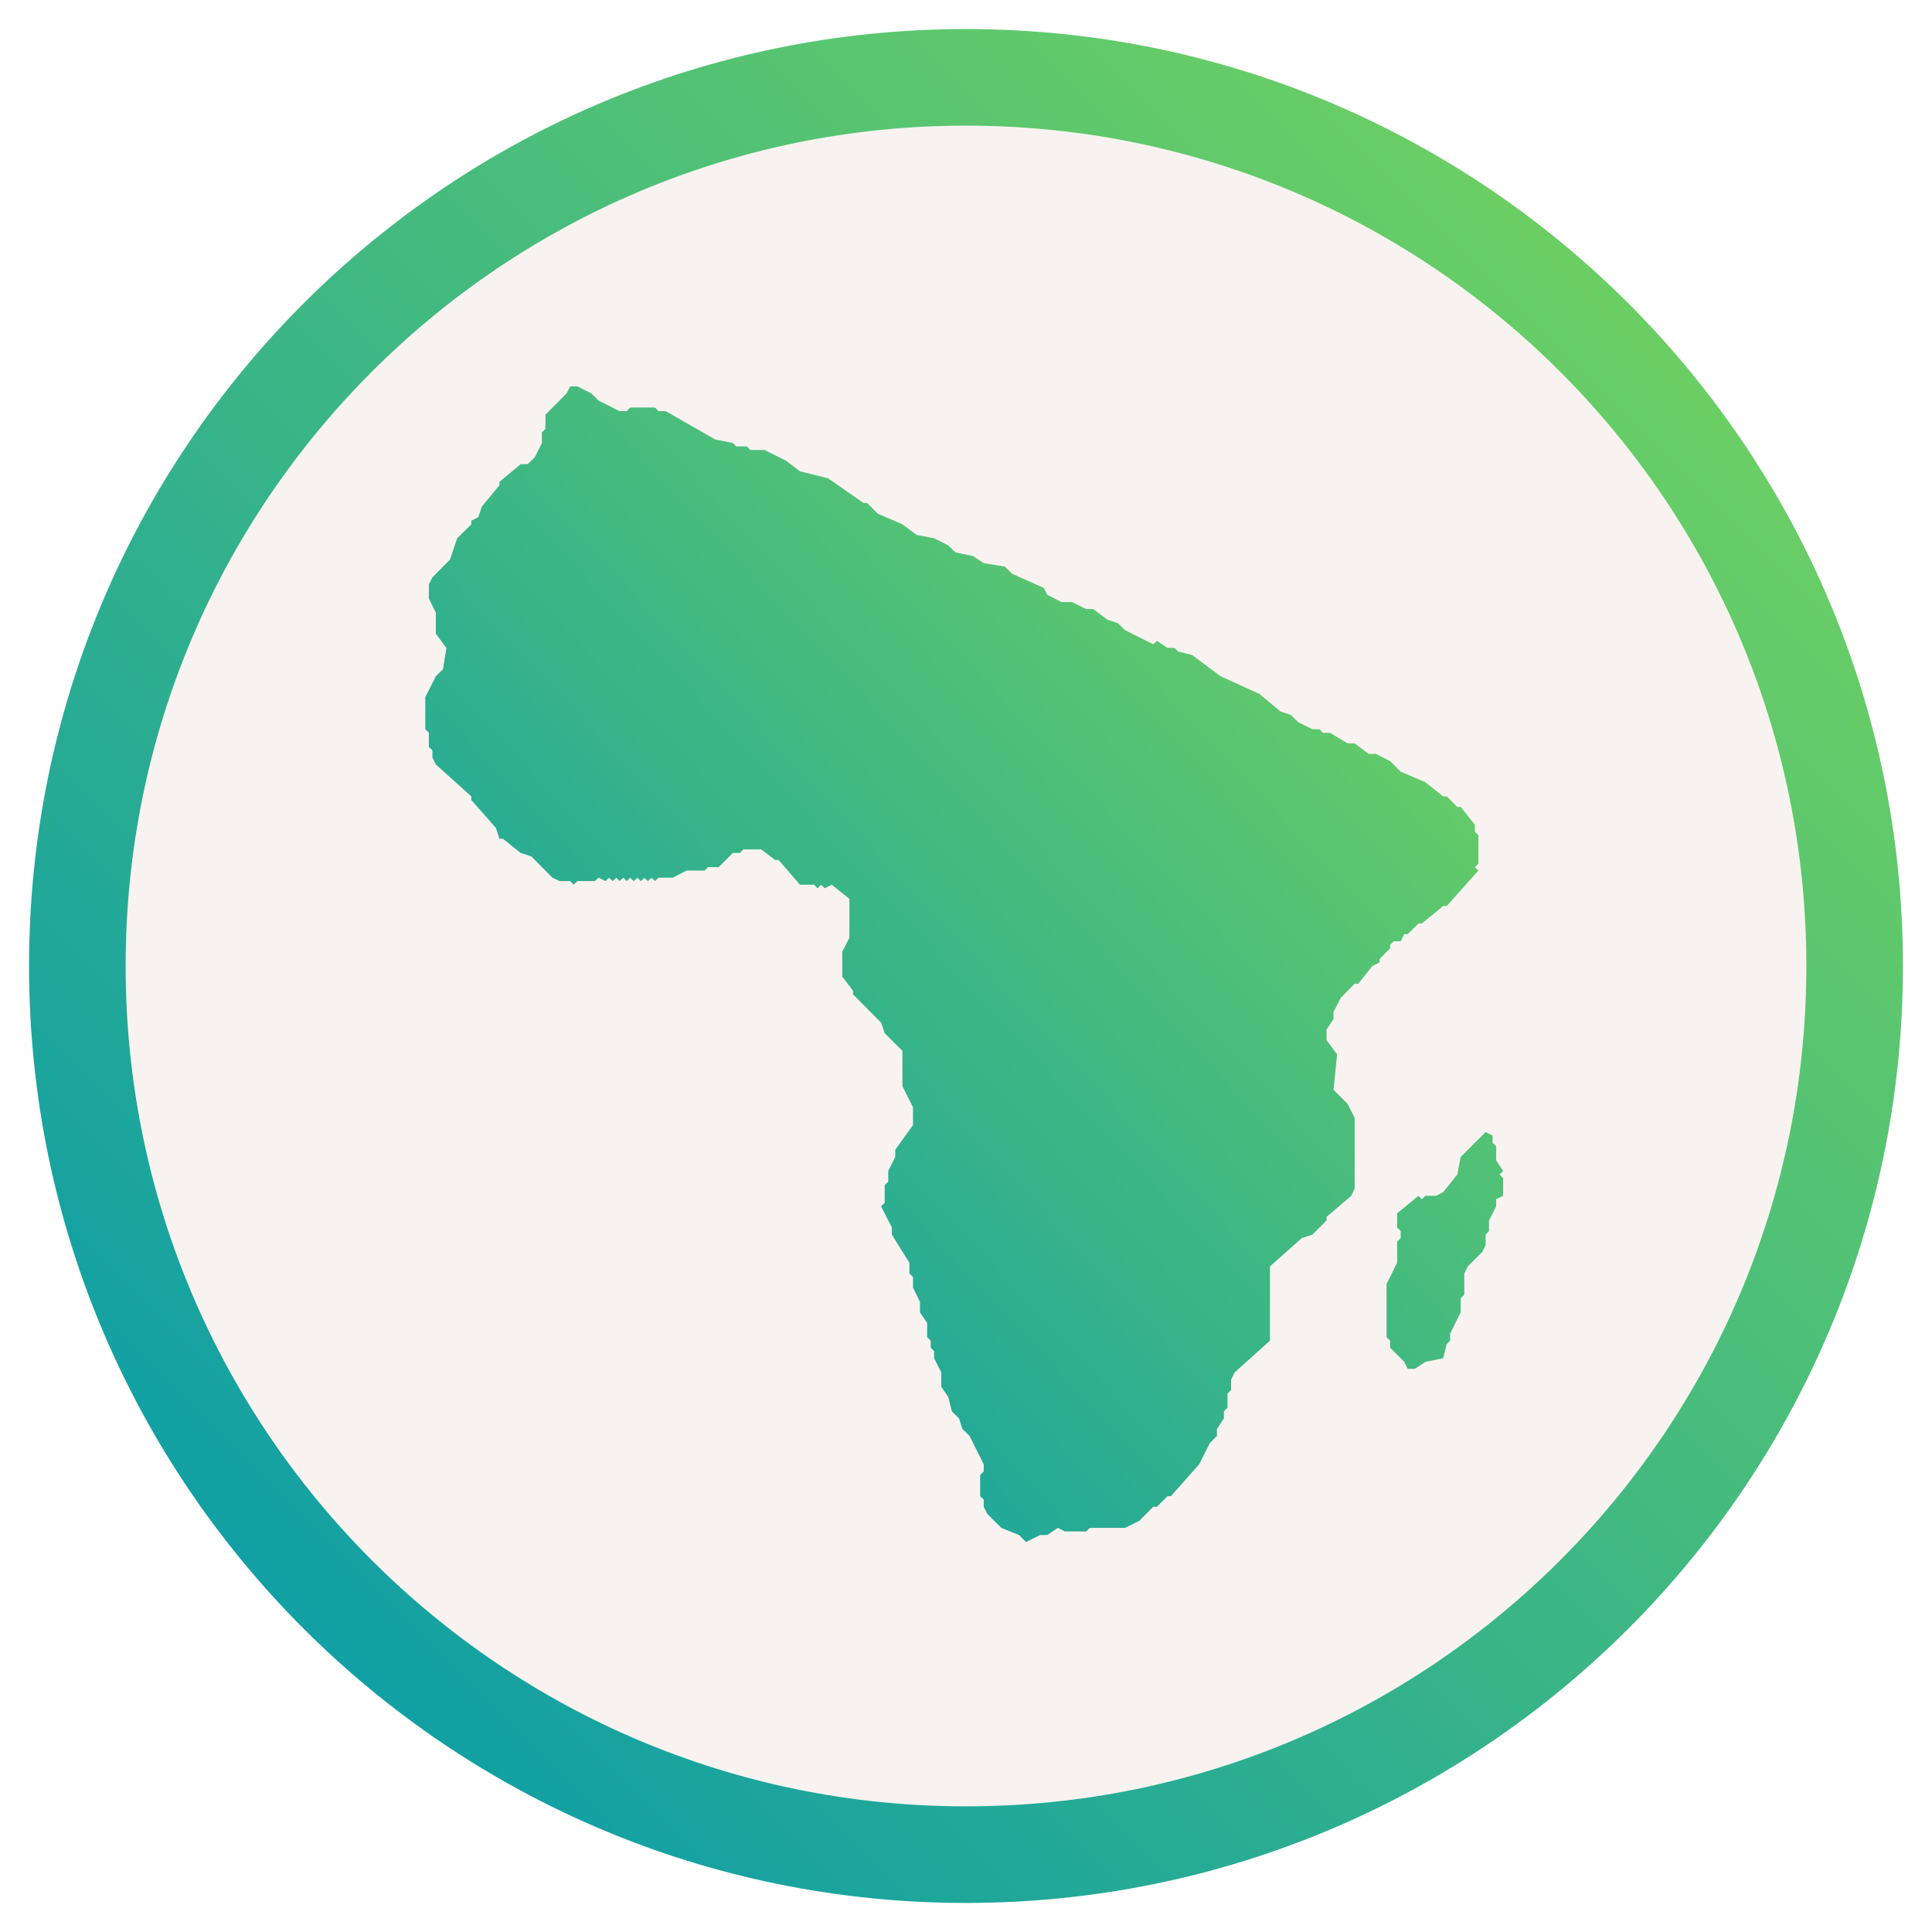
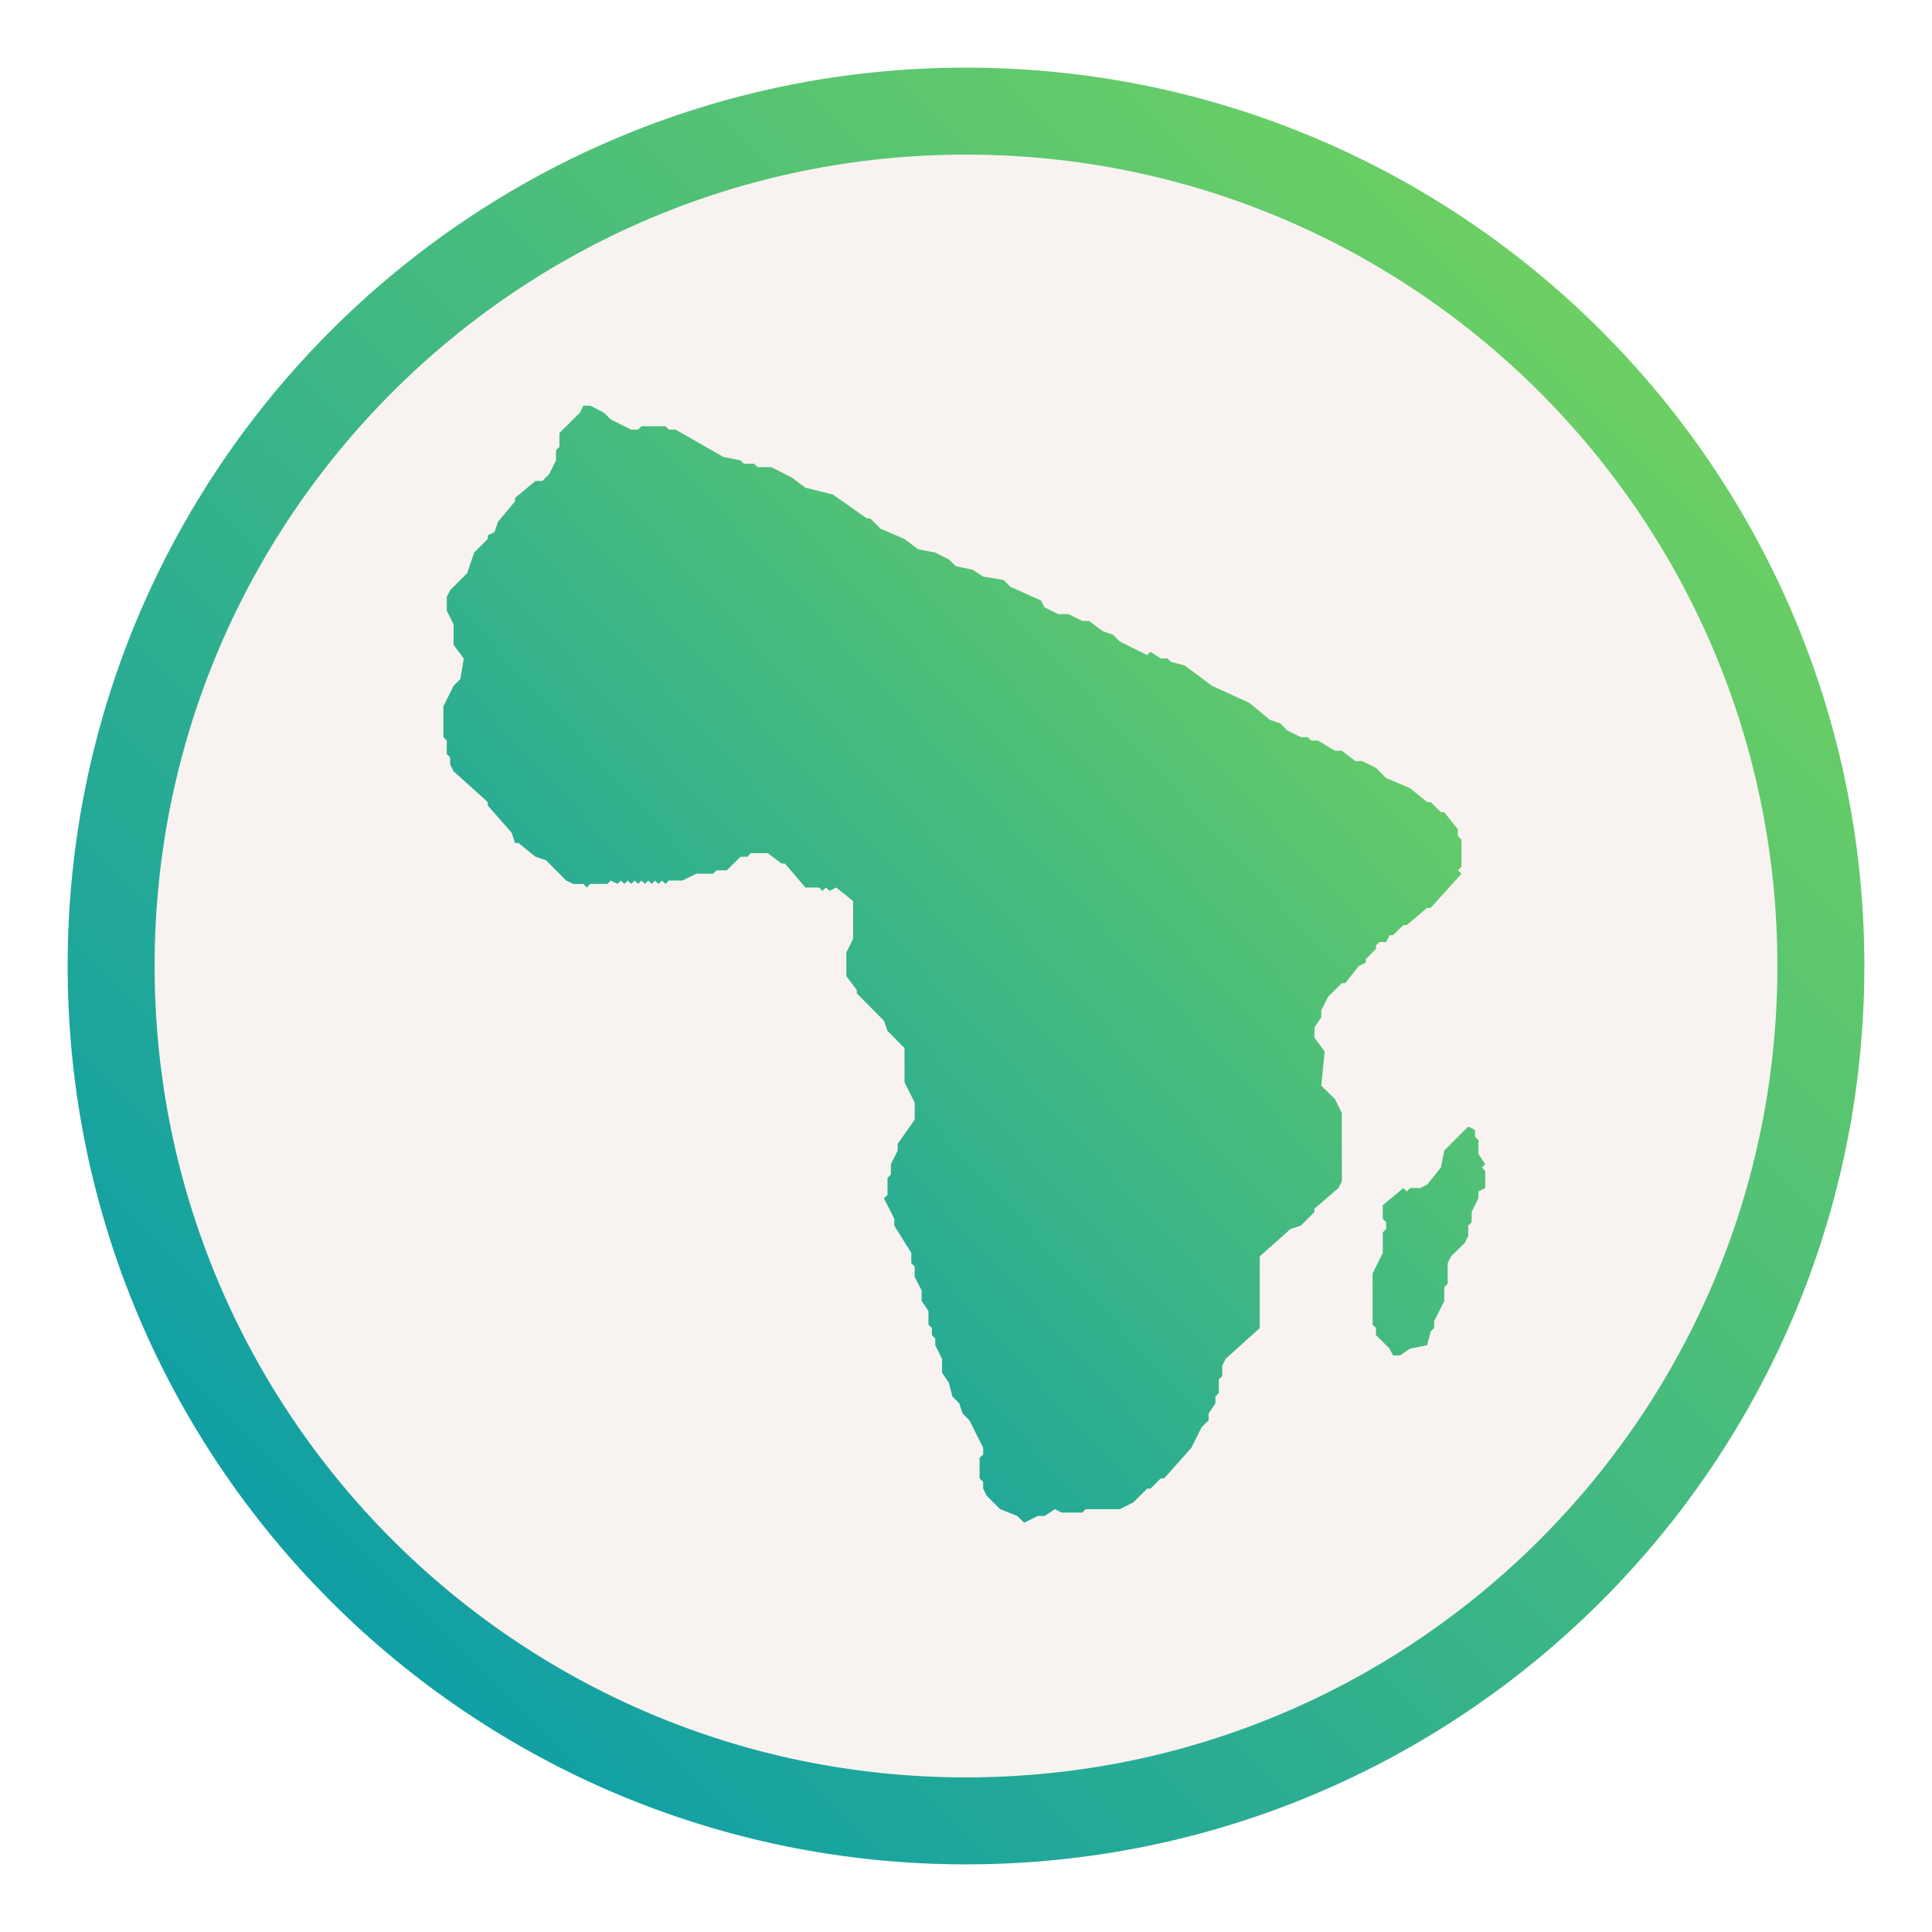
<svg xmlns="http://www.w3.org/2000/svg" viewBox="0 0 1024 1024" width="1024" height="1024">
  <defs>
    <linearGradient id="vg" x1="0" y1="1" x2="1" y2="0">
      <stop offset="0" stop-color="#0197B0" />
      <stop offset="1" stop-color="#7BD758" />
    </linearGradient>
  </defs>
-   <circle cx="512" cy="512" r="445.4" fill="#F8F3F0" />
-   <circle cx="512" cy="512" r="471.0" fill="none" stroke="url(#vg)" stroke-width="51.2" />
-   <path fill="url(#vg)" fill-rule="evenodd" d="M 787.4 600.0 L 774.2 613.2 L 772.4 622.5 L 764.9 631.9 L 761.1 633.8 L 755.5 633.8 L 753.6 635.6 L 751.8 633.8 L 740.5 643.1 L 740.5 650.6 L 742.4 652.5 L 742.4 656.2 L 740.5 658.1 L 740.5 669.3 L 734.9 680.6 L 734.9 708.7 L 736.8 710.6 L 736.8 714.3 L 744.3 721.8 L 746.1 725.5 L 749.9 725.5 L 755.5 721.8 L 764.9 719.9 L 766.8 712.4 L 768.6 710.6 L 768.6 706.8 L 774.2 695.6 L 774.2 688.1 L 776.1 686.2 L 776.1 675.0 L 778.0 671.2 L 785.5 663.7 L 787.4 660.0 L 787.4 654.4 L 789.2 652.5 L 789.2 646.9 L 793.0 639.4 L 793.0 635.6 L 796.7 633.8 L 796.7 624.4 L 794.8 622.5 L 796.7 620.6 L 793.0 615.0 L 793.0 607.5 L 791.1 605.7 L 791.1 601.9 Z M 302.2 204.8 L 300.3 208.5 L 289.1 219.8 L 289.1 227.3 L 287.2 229.2 L 287.2 234.8 L 283.5 242.3 L 279.7 246.0 L 276.0 246.0 L 264.7 255.4 L 264.7 257.2 L 255.4 268.5 L 253.5 274.1 L 249.8 276.0 L 249.8 277.9 L 242.3 285.3 L 238.5 296.6 L 229.2 306.0 L 227.3 309.7 L 227.3 317.2 L 231.0 324.7 L 231.0 335.9 L 236.6 343.4 L 234.8 354.7 L 231.0 358.4 L 225.4 369.6 L 225.4 386.5 L 227.3 388.4 L 227.3 395.9 L 229.2 397.7 L 229.2 401.5 L 231.0 405.2 L 249.8 422.1 L 249.8 424.0 L 262.9 438.9 L 264.7 444.6 L 266.6 444.6 L 276.0 452.1 L 281.6 453.9 L 292.8 465.2 L 296.6 467.0 L 302.2 467.0 L 304.1 468.9 L 306.0 467.0 L 315.3 467.0 L 317.2 465.2 L 320.9 467.0 L 322.8 465.2 L 324.7 467.0 L 326.6 465.2 L 328.4 467.0 L 330.3 465.2 L 332.2 467.0 L 334.0 465.2 L 335.9 467.0 L 337.8 465.2 L 339.7 467.0 L 341.5 465.2 L 343.4 467.0 L 345.3 465.2 L 347.2 467.0 L 349.0 465.2 L 356.5 465.2 L 364.0 461.4 L 373.4 461.4 L 375.3 459.6 L 380.9 459.6 L 388.4 452.1 L 392.1 452.1 L 394.0 450.2 L 403.4 450.2 L 410.8 455.8 L 412.7 455.8 L 424.0 468.9 L 431.5 468.9 L 433.3 470.8 L 435.2 468.9 L 437.1 470.8 L 440.8 468.9 L 450.2 476.4 L 450.2 497.0 L 446.4 504.5 L 446.4 517.6 L 452.1 525.1 L 452.1 527.0 L 467.0 542.0 L 468.9 547.6 L 478.3 557.0 L 478.3 575.7 L 483.9 586.9 L 483.9 596.3 L 474.5 609.4 L 474.5 613.2 L 470.8 620.6 L 470.8 626.3 L 468.9 628.1 L 468.9 637.5 L 467.0 639.4 L 472.7 650.6 L 472.7 654.4 L 482.0 669.3 L 482.0 675.0 L 483.9 676.8 L 483.9 682.5 L 487.6 690.0 L 487.6 695.6 L 491.4 701.2 L 491.4 708.7 L 493.3 710.6 L 493.3 714.3 L 495.1 716.2 L 495.1 719.9 L 498.9 727.4 L 498.9 734.9 L 502.6 740.5 L 504.5 748.0 L 508.3 751.8 L 510.1 757.4 L 513.9 761.1 L 521.4 776.1 L 521.4 779.9 L 519.5 781.7 L 519.5 793.0 L 521.4 794.8 L 521.4 798.6 L 523.2 802.3 L 530.7 809.8 L 540.1 813.6 L 543.8 817.3 L 551.3 813.6 L 555.1 813.6 L 560.7 809.8 L 564.4 811.7 L 575.7 811.7 L 577.6 809.8 L 596.3 809.8 L 603.8 806.1 L 611.3 798.6 L 613.2 798.6 L 618.8 793.0 L 620.6 793.0 L 635.6 776.1 L 641.2 764.9 L 645.0 761.1 L 645.0 757.4 L 648.7 751.8 L 648.7 748.0 L 650.6 746.1 L 650.6 738.7 L 652.5 736.8 L 652.5 731.2 L 654.4 727.4 L 673.1 710.6 L 673.1 671.2 L 690.0 656.2 L 695.6 654.4 L 703.1 646.9 L 703.1 645.0 L 716.2 633.8 L 718.0 630.0 L 718.0 592.5 L 714.3 585.1 L 706.8 577.6 L 708.7 558.8 L 703.1 551.3 L 703.1 545.7 L 706.8 540.1 L 706.8 536.4 L 710.6 528.9 L 718.0 521.4 L 719.9 521.4 L 727.4 512.0 L 731.2 510.1 L 731.2 508.3 L 736.8 502.6 L 736.8 500.8 L 738.7 498.9 L 742.4 498.9 L 744.3 495.1 L 746.1 495.1 L 751.8 489.5 L 753.6 489.5 L 764.9 480.2 L 766.8 480.2 L 783.6 461.4 L 781.7 459.6 L 783.6 457.7 L 783.6 442.7 L 781.7 440.8 L 781.7 437.1 L 774.2 427.7 L 772.4 427.7 L 766.8 422.1 L 764.9 422.1 L 755.5 414.6 L 742.4 409.0 L 736.8 403.4 L 729.3 399.6 L 725.5 399.6 L 718.0 394.0 L 714.3 394.0 L 704.9 388.4 L 701.2 388.4 L 699.3 386.5 L 695.6 386.5 L 688.1 382.8 L 684.3 379.0 L 678.7 377.1 L 667.5 367.8 L 646.9 358.4 L 631.9 347.2 L 624.4 345.3 L 622.5 343.4 L 618.8 343.4 L 613.2 339.7 L 611.3 341.5 L 596.3 334.0 L 592.5 330.3 L 586.9 328.4 L 579.4 322.8 L 575.7 322.8 L 568.2 319.1 L 562.6 319.1 L 555.1 315.3 L 553.2 311.6 L 536.4 304.1 L 532.6 300.3 L 521.4 298.5 L 515.7 294.7 L 506.4 292.8 L 502.6 289.1 L 495.1 285.3 L 485.8 283.5 L 478.3 277.9 L 465.2 272.2 L 459.6 266.6 L 457.7 266.6 L 438.9 253.5 L 424.0 249.8 L 416.5 244.1 L 405.2 238.5 L 397.7 238.5 L 395.9 236.6 L 390.2 236.6 L 388.4 234.8 L 379.0 232.9 L 352.8 217.9 L 349.0 217.9 L 347.2 216.0 L 334.0 216.0 L 332.2 217.9 L 328.4 217.9 L 317.2 212.3 L 313.4 208.5 L 306.0 204.8 Z" />
+   <circle cx="512" cy="512" r="430.1" fill="#F8F3F0" />
+   <circle cx="512" cy="512" r="453.1" fill="none" stroke="url(#vg)" stroke-width="46.1" />
+   <path fill="url(#vg)" fill-rule="evenodd" d="M 778.2 597.1 L 765.5 609.8 L 763.7 618.8 L 756.4 627.9 L 752.8 629.7 L 747.4 629.7 L 745.6 631.5 L 743.8 629.7 L 732.9 638.8 L 732.9 646.0 L 734.7 647.8 L 734.7 651.4 L 732.9 653.2 L 732.9 664.1 L 727.5 675.0 L 727.5 702.1 L 729.3 703.9 L 729.3 707.6 L 736.5 714.8 L 738.3 718.4 L 742.0 718.4 L 747.4 714.8 L 756.4 713.0 L 758.3 705.7 L 760.1 703.9 L 760.1 700.3 L 765.5 689.5 L 765.5 682.2 L 767.3 680.4 L 767.3 669.5 L 769.1 665.9 L 776.4 658.7 L 778.2 655.0 L 778.2 649.6 L 780.0 647.8 L 780.0 642.4 L 783.6 635.1 L 783.6 631.5 L 787.2 629.7 L 787.2 620.6 L 785.4 618.8 L 787.2 617.0 L 783.6 611.6 L 783.6 604.3 L 781.8 602.5 L 781.8 598.9 Z M 309.2 215.0 L 307.4 218.7 L 296.5 229.5 L 296.5 236.8 L 294.7 238.6 L 294.7 244.0 L 291.1 251.3 L 287.5 254.9 L 283.8 254.9 L 273.0 263.9 L 273.0 265.7 L 263.9 276.6 L 262.1 282.0 L 258.5 283.8 L 258.5 285.7 L 251.3 292.9 L 247.6 303.8 L 238.6 312.8 L 236.8 316.4 L 236.8 323.7 L 240.4 330.9 L 240.4 341.8 L 245.8 349.0 L 244.0 359.9 L 240.4 363.5 L 235.0 374.4 L 235.0 390.7 L 236.8 392.5 L 236.8 399.7 L 238.6 401.5 L 238.6 405.2 L 240.4 408.8 L 258.5 425.1 L 258.5 426.9 L 271.2 441.4 L 273.0 446.8 L 274.8 446.8 L 283.8 454.1 L 289.3 455.9 L 300.1 466.7 L 303.8 468.5 L 309.2 468.5 L 311.0 470.4 L 312.8 468.5 L 321.9 468.5 L 323.7 466.7 L 327.3 468.5 L 329.1 466.7 L 330.9 468.5 L 332.7 466.7 L 334.5 468.5 L 336.4 466.7 L 338.2 468.5 L 340.0 466.7 L 341.8 468.5 L 343.6 466.7 L 345.4 468.5 L 347.2 466.7 L 349.0 468.5 L 350.8 466.7 L 352.7 468.5 L 354.5 466.7 L 361.7 466.7 L 369.0 463.1 L 378.0 463.1 L 379.8 461.3 L 385.2 461.3 L 392.5 454.1 L 396.1 454.1 L 397.9 452.2 L 407.0 452.2 L 414.2 457.7 L 416.0 457.7 L 426.9 470.4 L 434.1 470.4 L 435.9 472.2 L 437.8 470.4 L 439.6 472.2 L 443.2 470.4 L 452.2 477.6 L 452.2 497.5 L 448.6 504.8 L 448.6 517.4 L 454.1 524.7 L 454.1 526.5 L 468.5 541.0 L 470.4 546.4 L 479.4 555.5 L 479.4 573.6 L 484.8 584.4 L 484.8 593.5 L 475.8 606.2 L 475.8 609.8 L 472.2 617.0 L 472.2 622.5 L 470.4 624.3 L 470.4 633.3 L 468.5 635.1 L 474.0 646.0 L 474.0 649.6 L 483.0 664.1 L 483.0 669.5 L 484.8 671.3 L 484.8 676.8 L 488.5 684.0 L 488.5 689.5 L 492.1 694.9 L 492.1 702.1 L 493.9 703.9 L 493.9 707.6 L 495.7 709.4 L 495.7 713.0 L 499.3 720.2 L 499.3 727.5 L 502.9 732.9 L 504.8 740.2 L 508.4 743.8 L 510.2 749.2 L 513.8 752.8 L 521.1 767.3 L 521.1 770.9 L 519.2 772.7 L 519.2 783.6 L 521.1 785.4 L 521.1 789.0 L 522.9 792.7 L 530.1 799.9 L 539.2 803.5 L 542.8 807.1 L 550.0 803.5 L 553.6 803.5 L 559.1 799.9 L 562.7 801.7 L 573.6 801.7 L 575.4 799.9 L 593.5 799.9 L 600.7 796.3 L 608.0 789.0 L 609.8 789.0 L 615.2 783.6 L 617.0 783.6 L 631.5 767.3 L 636.9 756.4 L 640.6 752.8 L 640.6 749.2 L 644.2 743.8 L 644.2 740.2 L 646.0 738.3 L 646.0 731.1 L 647.8 729.3 L 647.8 723.9 L 649.6 720.2 L 667.7 703.9 L 667.7 665.9 L 684.0 651.4 L 689.5 649.6 L 696.7 642.4 L 696.7 640.6 L 709.4 629.7 L 711.2 626.1 L 711.2 589.9 L 707.6 582.6 L 700.3 575.4 L 702.1 557.3 L 696.7 550.0 L 696.7 544.6 L 700.3 539.2 L 700.3 535.5 L 703.9 528.3 L 711.2 521.1 L 713.0 521.1 L 720.2 512.0 L 723.9 510.2 L 723.9 508.4 L 729.3 502.9 L 729.3 501.1 L 731.1 499.3 L 734.7 499.3 L 736.5 495.7 L 738.3 495.7 L 743.8 490.3 L 745.6 490.3 L 756.4 481.2 L 758.3 481.2 L 774.6 463.1 L 772.7 461.3 L 774.6 459.5 L 774.6 445.0 L 772.7 443.2 L 772.7 439.6 L 765.5 430.5 L 763.7 430.5 L 758.3 425.1 L 756.4 425.1 L 747.4 417.8 L 734.7 412.4 L 729.3 407.0 L 722.0 403.4 L 718.4 403.4 L 711.2 397.9 L 707.6 397.9 L 698.5 392.5 L 694.9 392.5 L 693.1 390.7 L 689.5 390.7 L 682.2 387.1 L 678.6 383.4 L 673.2 381.6 L 662.3 372.6 L 642.4 363.5 L 627.9 352.7 L 620.6 350.8 L 618.8 349.0 L 615.2 349.0 L 609.8 345.4 L 608.0 347.2 L 593.5 340.0 L 589.9 336.4 L 584.4 334.5 L 577.2 329.1 L 573.6 329.1 L 566.3 325.5 L 560.9 325.5 L 553.6 321.9 L 551.8 318.3 L 535.5 311.0 L 531.9 307.4 L 521.1 305.6 L 515.6 302.0 L 506.6 300.1 L 502.9 296.5 L 495.7 292.9 L 486.6 291.1 L 479.4 285.7 L 466.7 280.2 L 461.3 274.8 L 459.5 274.8 L 441.4 262.1 L 426.9 258.5 L 419.7 253.1 L 408.8 247.6 L 401.5 247.6 L 399.7 245.8 L 394.3 245.8 L 392.5 244.0 L 383.4 242.2 L 358.1 227.7 L 354.5 227.7 L 352.7 225.9 L 340.0 225.9 L 338.2 227.7 L 334.5 227.7 L 323.7 222.3 L 320.1 218.7 L 312.8 215.0 Z" />
</svg>
